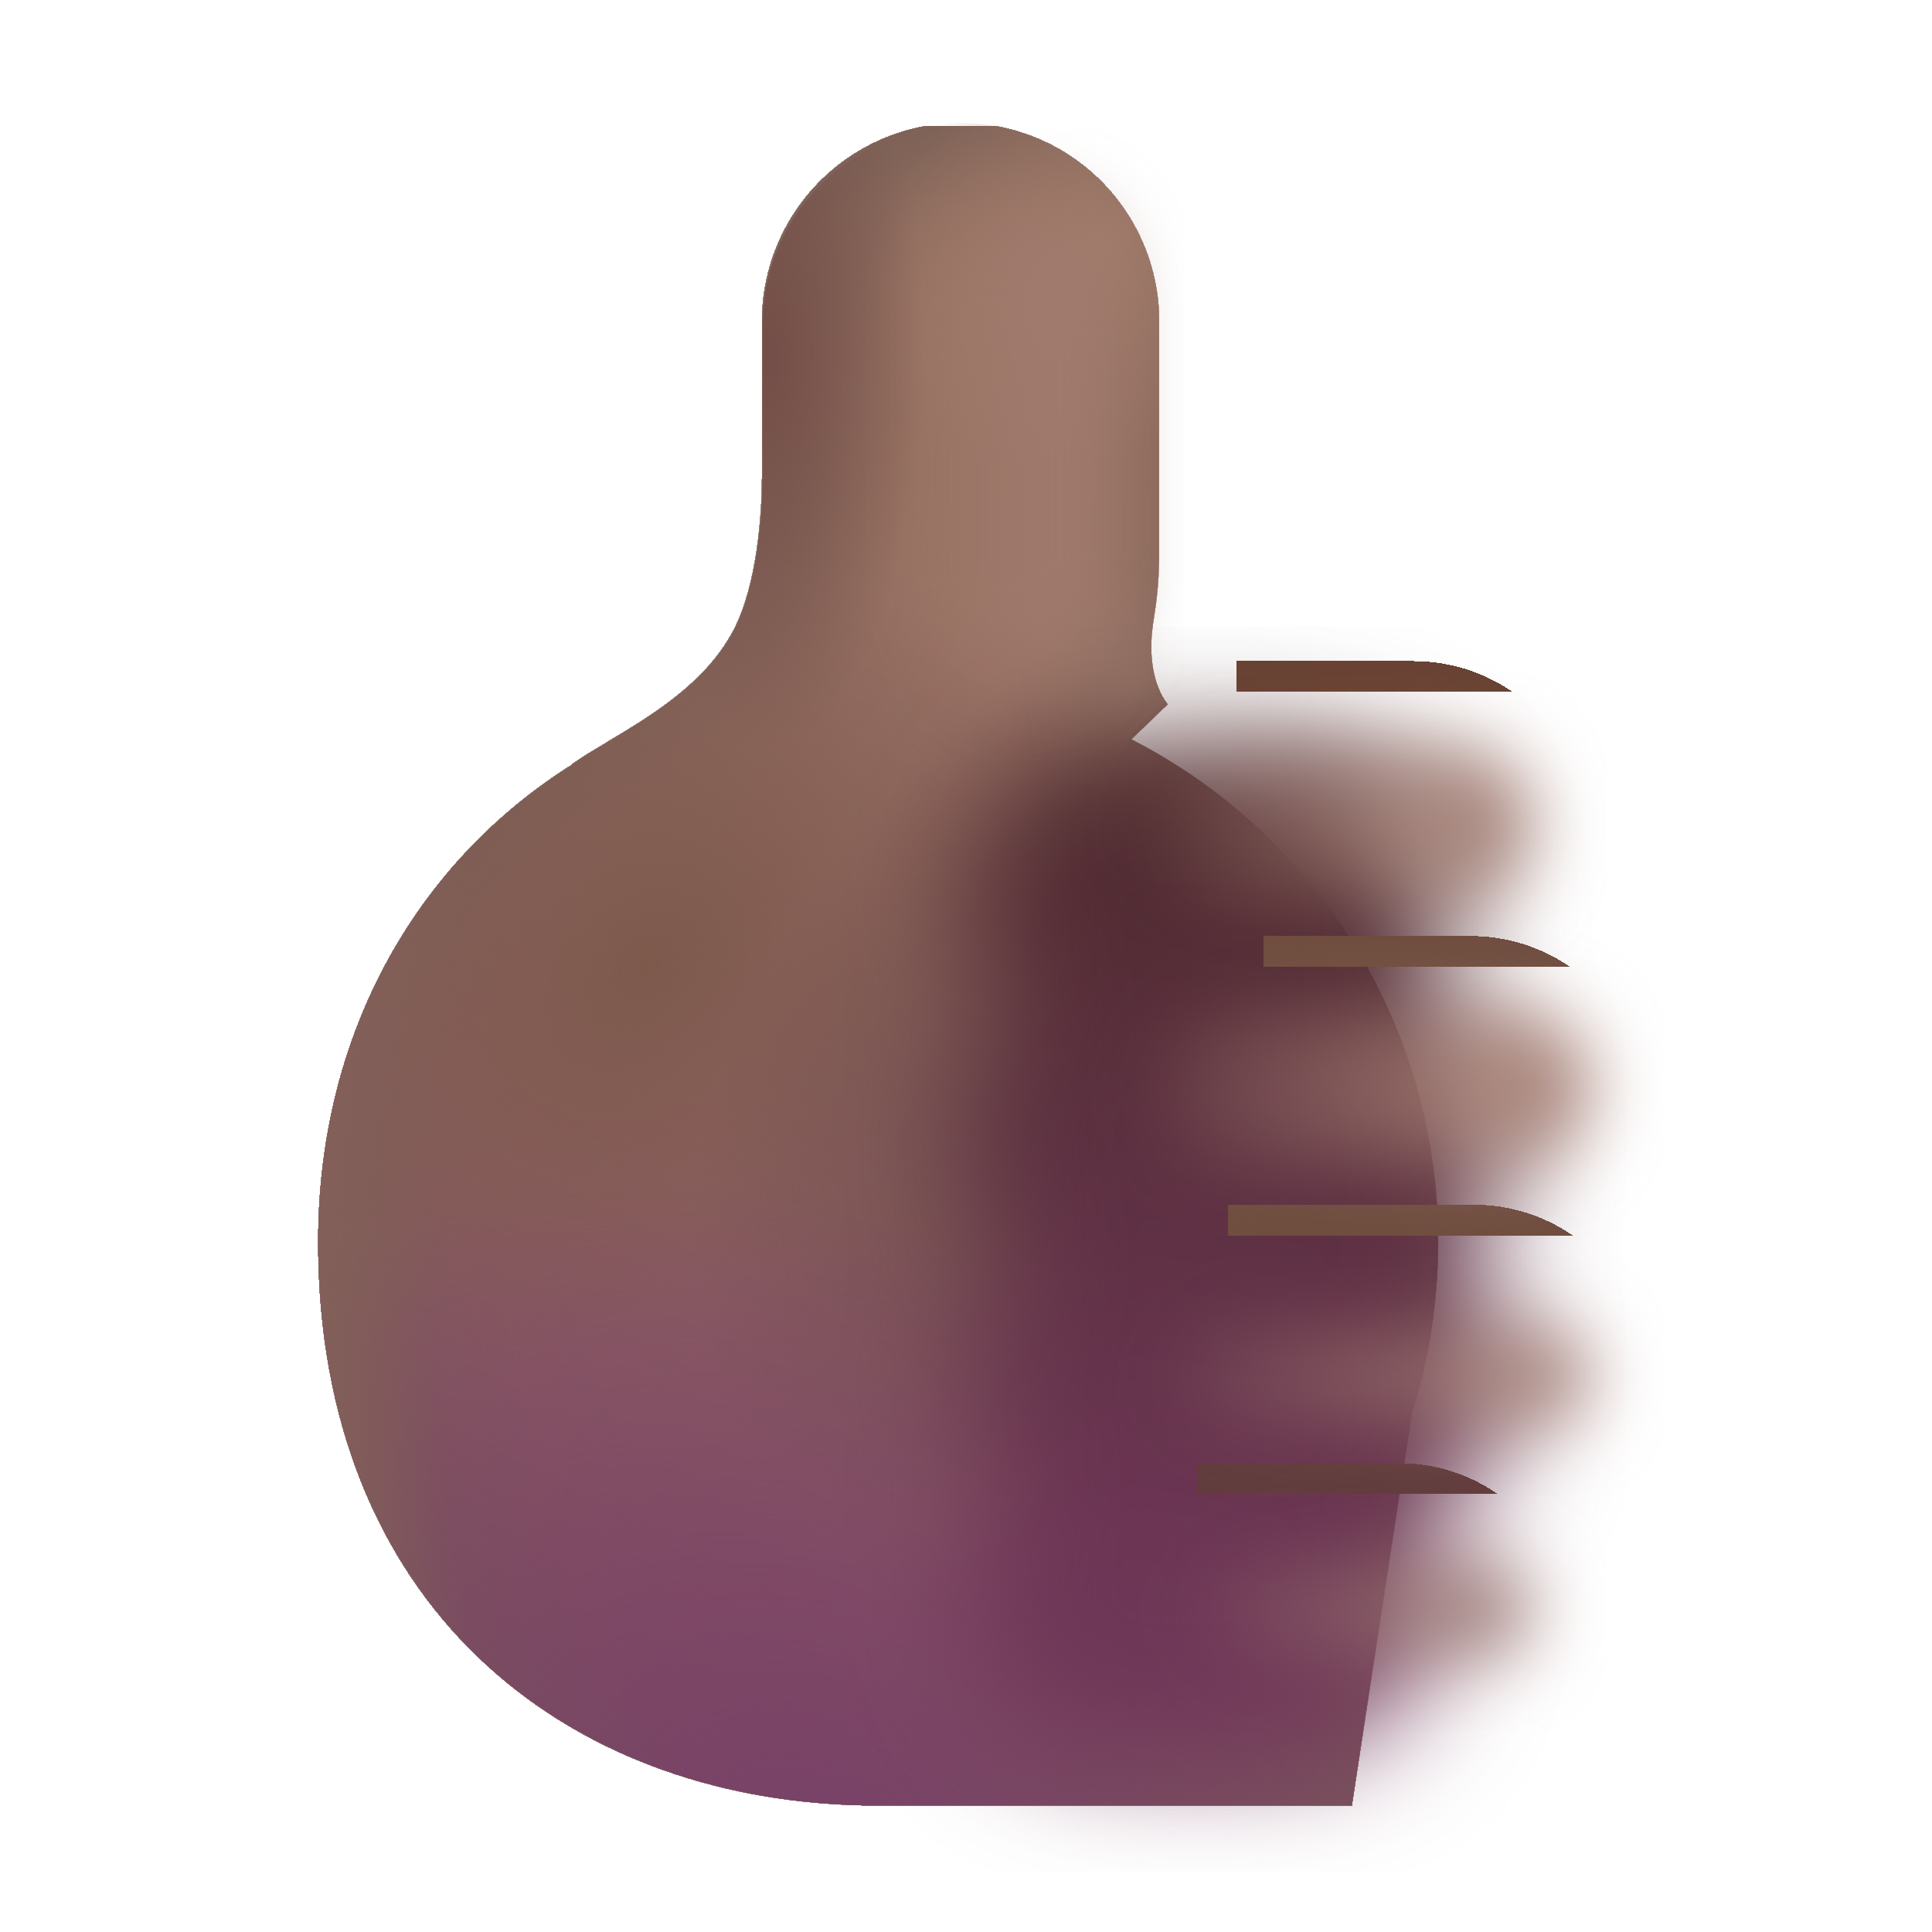
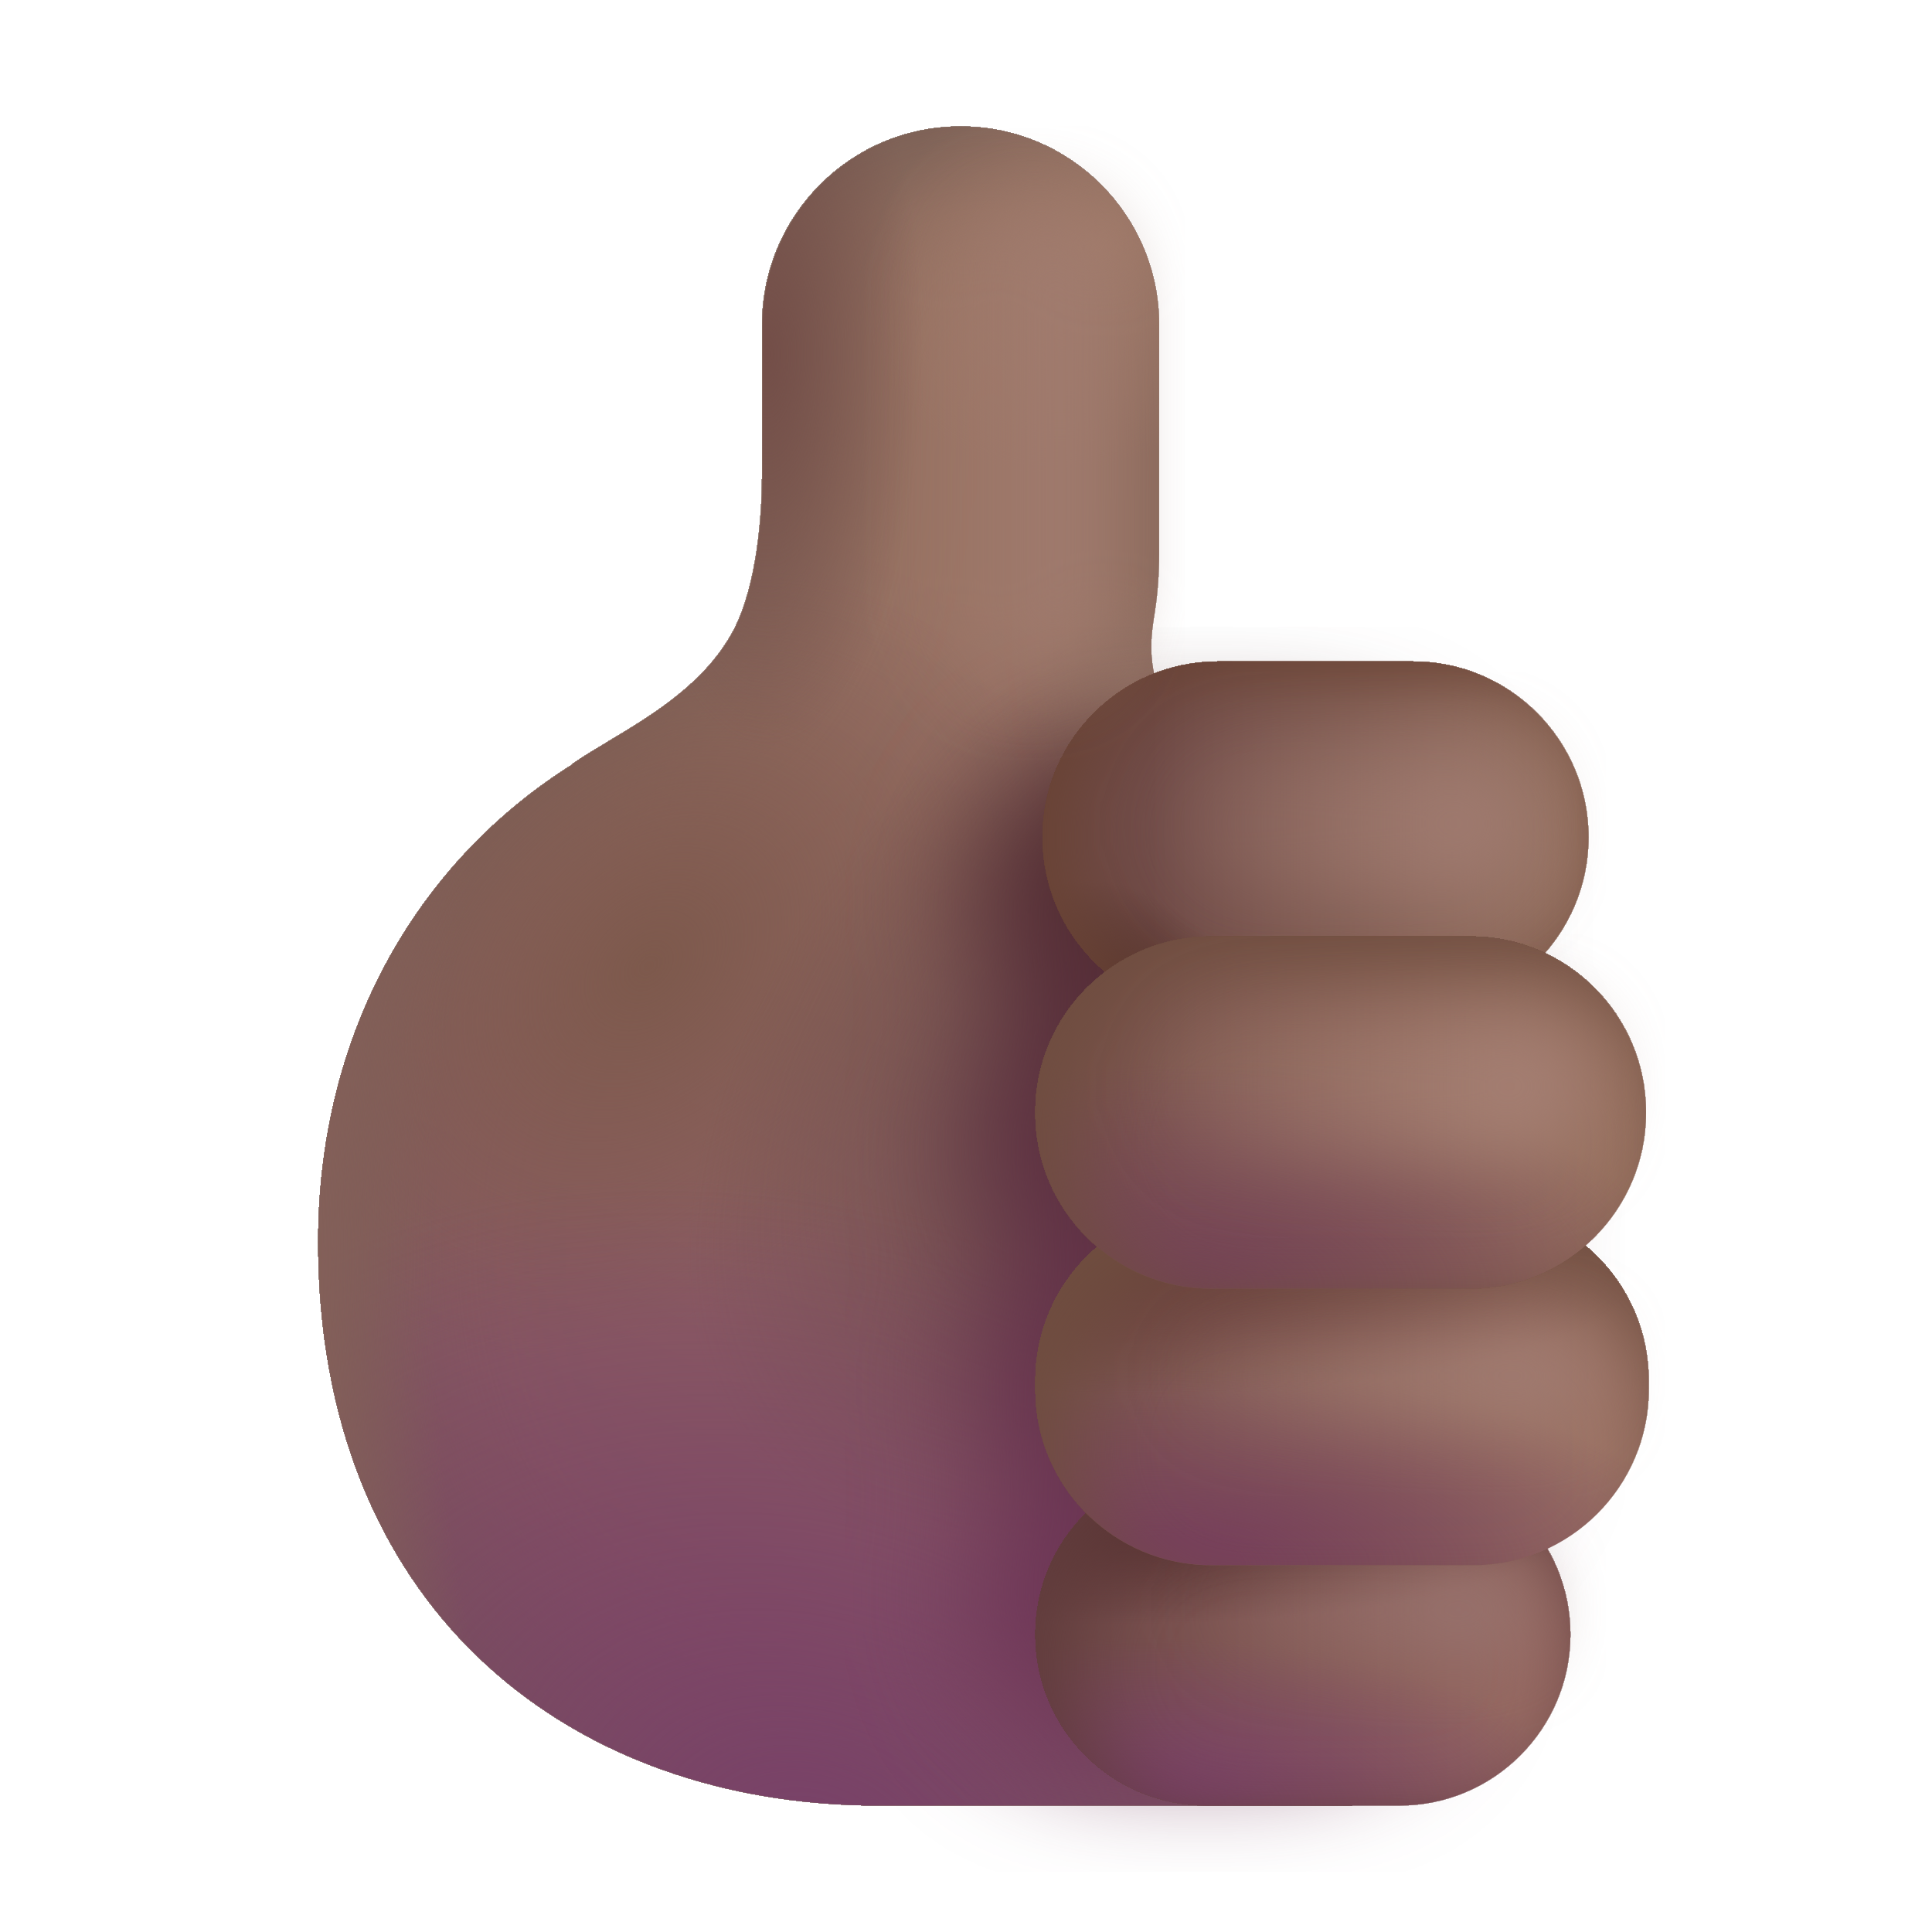
- <svg xmlns="http://www.w3.org/2000/svg" width="32" height="32" fill="none">
-   <g filter="url(#a)">
-     <path d="M12.622 5.384a3.289 3.289 0 1 1 6.577 0v3.784c0 .323-.022.645-.072.967-.018.117-.037.235-.048.352-.036.37.008.854.26 1.179l-.602.58a9.338 9.338 0 0 1 5.082 8.326c0 .985-.152 1.935-.433 2.826l-.996 6.507h-8.102v-.003c-5.003-.108-9.017-3.37-9.017-9.33 0-3.503 1.677-6.323 4.215-7.913l-.007-.005c.173-.12.377-.242.596-.373l.001-.001c.72-.431 1.6-.959 2.063-1.821.403-.748.481-1.961.481-2.523h.002V5.384Z" fill="url(#b)" />
-   </g>
-   <path d="M12.622 5.384a3.289 3.289 0 1 1 6.577 0v3.784c0 .323-.022.645-.072.967-.018.117-.037.235-.048.352-.036.37.008.854.26 1.179l-.602.58a9.338 9.338 0 0 1 5.082 8.326c0 .985-.152 1.935-.433 2.826l-.996 6.507h-8.102v-.003c-5.003-.108-9.017-3.37-9.017-9.33 0-3.503 1.677-6.323 4.215-7.913l-.007-.005c.173-.12.377-.242.596-.373l.001-.001c.72-.431 1.6-.959 2.063-1.821.403-.748.481-1.961.481-2.523h.002V5.384Z" fill="url(#c)" />
-   <path d="M12.622 5.384a3.289 3.289 0 1 1 6.577 0v3.784c0 .323-.022.645-.072.967-.018.117-.037.235-.048.352-.036.37.008.854.26 1.179l-.602.58a9.338 9.338 0 0 1 5.082 8.326c0 .985-.152 1.935-.433 2.826l-.996 6.507h-8.102v-.003c-5.003-.108-9.017-3.37-9.017-9.33 0-3.503 1.677-6.323 4.215-7.913l-.007-.005c.173-.12.377-.242.596-.373l.001-.001c.72-.431 1.6-.959 2.063-1.821.403-.748.481-1.961.481-2.523h.002V5.384Z" fill="url(#d)" />
-   <path d="M12.622 5.384a3.289 3.289 0 1 1 6.577 0v3.784c0 .323-.022.645-.072.967-.018.117-.037.235-.048.352-.036.37.008.854.26 1.179l-.602.58a9.338 9.338 0 0 1 5.082 8.326c0 .985-.152 1.935-.433 2.826l-.996 6.507h-8.102v-.003c-5.003-.108-9.017-3.37-9.017-9.33 0-3.503 1.677-6.323 4.215-7.913l-.007-.005c.173-.12.377-.242.596-.373l.001-.001c.72-.431 1.6-.959 2.063-1.821.403-.748.481-1.961.481-2.523h.002V5.384Z" fill="url(#e)" />
-   <path d="M12.622 5.384a3.289 3.289 0 1 1 6.577 0v3.784c0 .323-.022.645-.072.967-.018.117-.037.235-.048.352-.036.37.008.854.26 1.179l-.602.58a9.338 9.338 0 0 1 5.082 8.326c0 .985-.152 1.935-.433 2.826l-.996 6.507h-8.102v-.003c-5.003-.108-9.017-3.37-9.017-9.33 0-3.503 1.677-6.323 4.215-7.913l-.007-.005c.173-.12.377-.242.596-.373l.001-.001c.72-.431 1.6-.959 2.063-1.821.403-.748.481-1.961.481-2.523h.002V5.384Z" fill="url(#f)" />
-   <path d="M12.622 5.384a3.289 3.289 0 1 1 6.577 0v3.784c0 .323-.022.645-.072.967-.018.117-.037.235-.048.352-.036.37.008.854.26 1.179l-.602.58a9.338 9.338 0 0 1 5.082 8.326c0 .985-.152 1.935-.433 2.826l-.996 6.507h-8.102v-.003c-5.003-.108-9.017-3.37-9.017-9.33 0-3.503 1.677-6.323 4.215-7.913l-.007-.005c.173-.12.377-.242.596-.373l.001-.001c.72-.431 1.6-.959 2.063-1.821.403-.748.481-1.961.481-2.523h.002V5.384Z" fill="url(#g)" />
-   <path d="M12.622 5.384a3.289 3.289 0 1 1 6.577 0v3.784c0 .323-.022.645-.072.967-.018.117-.037.235-.048.352-.036.37.008.854.26 1.179l-.602.58a9.338 9.338 0 0 1 5.082 8.326c0 .985-.152 1.935-.433 2.826l-.996 6.507h-8.102v-.003c-5.003-.108-9.017-3.37-9.017-9.33 0-3.503 1.677-6.323 4.215-7.913l-.007-.005c.173-.12.377-.242.596-.373l.001-.001c.72-.431 1.6-.959 2.063-1.821.403-.748.481-1.961.481-2.523h.002V5.384Z" fill="url(#h)" />
-   <g filter="url(#i)">
-     <path d="M24.033 14.934a2.552 2.552 0 0 0-2.552-2.551h-2.826a2.552 2.552 0 0 0-1.638 4.508 2.557 2.557 0 0 0-.115 3.993A2.546 2.546 0 0 0 16 22.83v.126c0 .7.281 1.333.737 1.794a2.483 2.483 0 0 0 1.746 4.248h2.804a2.483 2.483 0 0 0 2.148-3.729 2.552 2.552 0 0 0 1.474-2.313v-.126c0-.79-.36-1.495-.922-1.963a2.56 2.56 0 0 0-.587-4.249c.394-.45.633-1.039.633-1.684Z" fill="url(#j)" />
-   </g>
-   <g filter="url(#k)" transform="rotate(90 26.311 10.956)">
-     <rect x="26.311" y="10.956" width="5.82" height="9.043" rx="2.91" fill="url(#l)" />
-     <rect x="26.311" y="10.956" width="5.82" height="9.043" rx="2.91" fill="url(#m)" />
-   </g>
-   <g filter="url(#n)">
-     <rect x="19.21" y="12.383" width="6.136" height="2.516" rx="1.258" fill="url(#o)" />
-   </g>
-   <g filter="url(#p)" transform="rotate(90 26.01 24.241)">
-     <rect x="26.011" y="24.241" width="5.664" height="8.861" rx="2.832" fill="url(#q)" />
-     <rect x="26.011" y="24.241" width="5.664" height="8.861" rx="2.832" fill="url(#r)" />
-     <rect x="26.011" y="24.241" width="5.664" height="8.861" rx="2.832" fill="url(#s)" />
-   </g>
-   <g filter="url(#t)">
-     <rect x="19.976" y="25.924" width="5.37" height="1.476" rx=".738" fill="url(#u)" />
-   </g>
-   <g filter="url(#v)" transform="rotate(90 27.31 19.96)">
-     <rect x="27.309" y="19.961" width="5.964" height="10.159" rx="2.91" fill="url(#w)" />
-     <rect x="27.309" y="19.961" width="5.964" height="10.159" rx="2.91" fill="url(#x)" />
-     <rect x="27.309" y="19.961" width="5.964" height="10.159" rx="2.91" fill="url(#y)" />
-   </g>
-   <g filter="url(#z)">
-     <rect x="19.586" y="22.054" width="6.725" height="1.476" rx=".738" fill="url(#A)" />
-   </g>
-   <g filter="url(#B)" transform="rotate(90 27.264 15.51)">
-     <rect x="27.264" y="15.511" width="5.833" height="10.114" rx="2.91" fill="url(#C)" />
-     <rect x="27.264" y="15.511" width="5.833" height="10.114" rx="2.91" fill="url(#D)" />
-   </g>
-   <g filter="url(#E)">
-     <rect x="19.139" y="16.735" width="7.172" height="2.516" rx="1.258" fill="url(#F)" />
-   </g>
-   <path d="M15.922 2.095a3.289 3.289 0 0 0-3.289 3.289v2.552h-.002c0 .562-.078 1.775-.48 2.523-.464.862-1.344 1.39-2.063 1.82-.22.132-.424.255-.597.375.995.797 3.032 2.39 3.082 2.352.05-.038 2.344-1.255 3.484-1.86l-.048-.69a3.289 3.289 0 0 0 3.201-3.288V5.384a3.289 3.289 0 0 0-3.288-3.289Z" fill="url(#G)" />
-   <g filter="url(#H)">
-     <rect x="15.505" y="3.338" width="2.865" height="7.997" rx="1.433" fill="url(#I)" />
+ <svg xmlns="http://www.w3.org/2000/svg" width="32" height="32" viewBox="0 0 32 32" fill="none">
+   <g filter="url(#filter0_i_20020_2941)">
+     <path d="M12.622 5.384C12.622 3.568 14.094 2.095 15.91 2.095C17.727 2.095 19.199 3.568 19.199 5.384V9.168C19.199 9.491 19.177 9.813 19.127 10.135C19.108 10.252 19.09 10.37 19.079 10.487C19.043 10.857 19.087 11.341 19.339 11.666L18.737 12.246C21.753 13.787 23.819 16.937 23.819 20.572C23.819 21.557 23.667 22.507 23.386 23.398L22.39 29.905H14.288V29.902C9.285 29.794 5.271 26.532 5.271 20.572C5.271 17.069 6.948 14.249 9.486 12.659L9.479 12.654C9.652 12.534 9.856 12.412 10.075 12.281L10.076 12.28C10.796 11.848 11.675 11.321 12.139 10.459C12.542 9.711 12.62 8.498 12.62 7.936L12.622 7.936V5.384Z" fill="url(#paint0_linear_20020_2941)" />
+   </g>
+   <path d="M12.622 5.384C12.622 3.568 14.094 2.095 15.91 2.095C17.727 2.095 19.199 3.568 19.199 5.384V9.168C19.199 9.491 19.177 9.813 19.127 10.135C19.108 10.252 19.09 10.37 19.079 10.487C19.043 10.857 19.087 11.341 19.339 11.666L18.737 12.246C21.753 13.787 23.819 16.937 23.819 20.572C23.819 21.557 23.667 22.507 23.386 23.398L22.39 29.905H14.288V29.902C9.285 29.794 5.271 26.532 5.271 20.572C5.271 17.069 6.948 14.249 9.486 12.659L9.479 12.654C9.652 12.534 9.856 12.412 10.075 12.281L10.076 12.28C10.796 11.848 11.675 11.321 12.139 10.459C12.542 9.711 12.62 8.498 12.62 7.936L12.622 7.936V5.384Z" fill="url(#paint1_radial_20020_2941)" />
+   <path d="M12.622 5.384C12.622 3.568 14.094 2.095 15.91 2.095C17.727 2.095 19.199 3.568 19.199 5.384V9.168C19.199 9.491 19.177 9.813 19.127 10.135C19.108 10.252 19.09 10.37 19.079 10.487C19.043 10.857 19.087 11.341 19.339 11.666L18.737 12.246C21.753 13.787 23.819 16.937 23.819 20.572C23.819 21.557 23.667 22.507 23.386 23.398L22.39 29.905H14.288V29.902C9.285 29.794 5.271 26.532 5.271 20.572C5.271 17.069 6.948 14.249 9.486 12.659L9.479 12.654C9.652 12.534 9.856 12.412 10.075 12.281L10.076 12.28C10.796 11.848 11.675 11.321 12.139 10.459C12.542 9.711 12.62 8.498 12.62 7.936L12.622 7.936V5.384Z" fill="url(#paint2_radial_20020_2941)" />
+   <path d="M12.622 5.384C12.622 3.568 14.094 2.095 15.91 2.095C17.727 2.095 19.199 3.568 19.199 5.384V9.168C19.199 9.491 19.177 9.813 19.127 10.135C19.108 10.252 19.09 10.37 19.079 10.487C19.043 10.857 19.087 11.341 19.339 11.666L18.737 12.246C21.753 13.787 23.819 16.937 23.819 20.572C23.819 21.557 23.667 22.507 23.386 23.398L22.39 29.905H14.288V29.902C9.285 29.794 5.271 26.532 5.271 20.572C5.271 17.069 6.948 14.249 9.486 12.659L9.479 12.654C9.652 12.534 9.856 12.412 10.075 12.281L10.076 12.28C10.796 11.848 11.675 11.321 12.139 10.459C12.542 9.711 12.62 8.498 12.62 7.936L12.622 7.936V5.384Z" fill="url(#paint3_radial_20020_2941)" />
+   <path d="M12.622 5.384C12.622 3.568 14.094 2.095 15.91 2.095C17.727 2.095 19.199 3.568 19.199 5.384V9.168C19.199 9.491 19.177 9.813 19.127 10.135C19.108 10.252 19.09 10.37 19.079 10.487C19.043 10.857 19.087 11.341 19.339 11.666L18.737 12.246C21.753 13.787 23.819 16.937 23.819 20.572C23.819 21.557 23.667 22.507 23.386 23.398L22.39 29.905H14.288V29.902C9.285 29.794 5.271 26.532 5.271 20.572C5.271 17.069 6.948 14.249 9.486 12.659L9.479 12.654C9.652 12.534 9.856 12.412 10.075 12.281L10.076 12.28C10.796 11.848 11.675 11.321 12.139 10.459C12.542 9.711 12.62 8.498 12.62 7.936L12.622 7.936V5.384Z" fill="url(#paint4_radial_20020_2941)" />
+   <path d="M12.622 5.384C12.622 3.568 14.094 2.095 15.91 2.095C17.727 2.095 19.199 3.568 19.199 5.384V9.168C19.199 9.491 19.177 9.813 19.127 10.135C19.108 10.252 19.09 10.37 19.079 10.487C19.043 10.857 19.087 11.341 19.339 11.666L18.737 12.246C21.753 13.787 23.819 16.937 23.819 20.572C23.819 21.557 23.667 22.507 23.386 23.398L22.39 29.905H14.288V29.902C9.285 29.794 5.271 26.532 5.271 20.572C5.271 17.069 6.948 14.249 9.486 12.659L9.479 12.654C9.652 12.534 9.856 12.412 10.075 12.281L10.076 12.28C10.796 11.848 11.675 11.321 12.139 10.459C12.542 9.711 12.62 8.498 12.62 7.936L12.622 7.936V5.384Z" fill="url(#paint5_radial_20020_2941)" />
+   <path d="M12.622 5.384C12.622 3.568 14.094 2.095 15.91 2.095C17.727 2.095 19.199 3.568 19.199 5.384V9.168C19.199 9.491 19.177 9.813 19.127 10.135C19.108 10.252 19.09 10.37 19.079 10.487C19.043 10.857 19.087 11.341 19.339 11.666L18.737 12.246C21.753 13.787 23.819 16.937 23.819 20.572C23.819 21.557 23.667 22.507 23.386 23.398L22.39 29.905H14.288V29.902C9.285 29.794 5.271 26.532 5.271 20.572C5.271 17.069 6.948 14.249 9.486 12.659L9.479 12.654C9.652 12.534 9.856 12.412 10.075 12.281L10.076 12.28C10.796 11.848 11.675 11.321 12.139 10.459C12.542 9.711 12.62 8.498 12.62 7.936L12.622 7.936V5.384Z" fill="url(#paint6_radial_20020_2941)" />
+   <g filter="url(#filter1_f_20020_2941)">
+     <path d="M24.033 14.934C24.033 13.525 22.891 12.383 21.481 12.383H18.655C17.245 12.383 16.103 13.525 16.103 14.934C16.103 15.72 16.458 16.423 17.017 16.891C16.399 17.359 16 18.101 16 18.934C16 19.714 16.35 20.414 16.902 20.884C16.35 21.352 16 22.05 16 22.83V22.956C16 23.655 16.281 24.289 16.737 24.75C16.282 25.2 16 25.825 16 26.515C16 27.886 17.112 28.998 18.483 28.998H21.287C22.658 28.998 23.77 27.886 23.77 26.515C23.77 26.061 23.648 25.636 23.435 25.269C24.305 24.863 24.909 23.98 24.909 22.956V22.83C24.909 22.041 24.55 21.335 23.987 20.867C24.527 20.397 24.869 19.705 24.869 18.934C24.869 17.912 24.267 17.027 23.399 16.618C23.794 16.169 24.033 15.579 24.033 14.934Z" fill="url(#paint7_linear_20020_2941)" />
+   </g>
+   <g filter="url(#filter2_i_20020_2941)">
+     <rect x="26.311" y="10.956" width="5.82" height="9.043" rx="2.91" transform="rotate(90 26.3111 10.9563)" fill="url(#paint8_linear_20020_2941)" />
+     <rect x="26.311" y="10.956" width="5.82" height="9.043" rx="2.91" transform="rotate(90 26.3111 10.9563)" fill="url(#paint9_radial_20020_2941)" />
+   </g>
+   <g filter="url(#filter3_f_20020_2941)">
+     <rect x="19.21" y="12.383" width="6.136" height="2.516" rx="1.258" fill="url(#paint10_linear_20020_2941)" />
+   </g>
+   <g filter="url(#filter4_i_20020_2941)">
+     <rect x="26.011" y="24.241" width="5.664" height="8.861" rx="2.832" transform="rotate(90 26.0109 24.241)" fill="url(#paint11_linear_20020_2941)" />
+     <rect x="26.011" y="24.241" width="5.664" height="8.861" rx="2.832" transform="rotate(90 26.0109 24.241)" fill="url(#paint12_radial_20020_2941)" />
+     <rect x="26.011" y="24.241" width="5.664" height="8.861" rx="2.832" transform="rotate(90 26.0109 24.241)" fill="url(#paint13_radial_20020_2941)" />
+   </g>
+   <g filter="url(#filter5_f_20020_2941)">
+     <rect x="19.976" y="25.924" width="5.37" height="1.476" rx="0.738" fill="url(#paint14_linear_20020_2941)" />
+   </g>
+   <g filter="url(#filter6_i_20020_2941)">
+     <rect x="27.309" y="19.961" width="5.964" height="10.159" rx="2.91" transform="rotate(90 27.3094 19.9606)" fill="url(#paint15_linear_20020_2941)" />
+     <rect x="27.309" y="19.961" width="5.964" height="10.159" rx="2.91" transform="rotate(90 27.3094 19.9606)" fill="url(#paint16_radial_20020_2941)" />
+     <rect x="27.309" y="19.961" width="5.964" height="10.159" rx="2.91" transform="rotate(90 27.3094 19.9606)" fill="url(#paint17_radial_20020_2941)" />
+   </g>
+   <g filter="url(#filter7_f_20020_2941)">
+     <rect x="19.586" y="22.054" width="6.725" height="1.476" rx="0.738" fill="url(#paint18_linear_20020_2941)" />
+   </g>
+   <g filter="url(#filter8_i_20020_2941)">
+     <rect x="27.264" y="15.511" width="5.833" height="10.114" rx="2.91" transform="rotate(90 27.2637 15.5106)" fill="url(#paint19_linear_20020_2941)" />
+     <rect x="27.264" y="15.511" width="5.833" height="10.114" rx="2.91" transform="rotate(90 27.2637 15.5106)" fill="url(#paint20_radial_20020_2941)" />
+   </g>
+   <g filter="url(#filter9_f_20020_2941)">
+     <rect x="19.139" y="16.735" width="7.172" height="2.516" rx="1.258" fill="url(#paint21_linear_20020_2941)" />
+   </g>
+   <path d="M15.922 2.095C14.106 2.095 12.633 3.568 12.633 5.384V7.936L12.631 7.936C12.631 8.498 12.553 9.711 12.151 10.459C11.687 11.321 10.807 11.848 10.088 12.28C9.868 12.411 9.664 12.534 9.491 12.654C10.486 13.451 12.523 15.043 12.573 15.006C12.623 14.968 14.917 13.751 16.057 13.146L16.009 12.456C17.785 12.41 19.21 10.956 19.21 9.168V5.384C19.21 3.568 17.738 2.095 15.922 2.095Z" fill="url(#paint22_radial_20020_2941)" />
+   <g filter="url(#filter10_f_20020_2941)">
+     <rect x="15.505" y="3.338" width="2.865" height="7.997" rx="1.433" fill="url(#paint23_linear_20020_2941)" />
  </g>
  <defs>
-     <radialGradient id="c" cx="0" cy="0" r="1" gradientUnits="userSpaceOnUse" gradientTransform="rotate(138.27 8.294 5.52) scale(4.15174 3.36548)">
+     <filter id="filter0_i_20020_2941" x="5.271" y="2.095" width="19.048" height="27.809" filterUnits="userSpaceOnUse" color-interpolation-filters="sRGB">
+       <feFlood flood-opacity="0" result="BackgroundImageFix" />
+       <feBlend mode="normal" in="SourceGraphic" in2="BackgroundImageFix" result="shape" />
+       <feColorMatrix in="SourceAlpha" type="matrix" values="0 0 0 0 0 0 0 0 0 0 0 0 0 0 0 0 0 0 127 0" result="hardAlpha" />
+       <feOffset dx="0.5" />
+       <feGaussianBlur stdDeviation="1.5" />
+       <feComposite in2="hardAlpha" operator="arithmetic" k2="-1" k3="1" />
+       <feColorMatrix type="matrix" values="0 0 0 0 0.459 0 0 0 0 0.361 0 0 0 0 0.325 0 0 0 1 0" />
+       <feBlend mode="normal" in2="shape" result="effect1_innerShadow_20020_2941" />
+     </filter>
+     <filter id="filter1_f_20020_2941" x="14" y="10.383" width="12.909" height="20.615" filterUnits="userSpaceOnUse" color-interpolation-filters="sRGB">
+       <feFlood flood-opacity="0" result="BackgroundImageFix" />
+       <feBlend mode="normal" in="SourceGraphic" in2="BackgroundImageFix" result="shape" />
+       <feGaussianBlur stdDeviation="1" result="effect1_foregroundBlur_20020_2941" />
+     </filter>
+     <filter id="filter2_i_20020_2941" x="17.268" y="10.956" width="9.543" height="5.82" filterUnits="userSpaceOnUse" color-interpolation-filters="sRGB">
+       <feFlood flood-opacity="0" result="BackgroundImageFix" />
+       <feBlend mode="normal" in="SourceGraphic" in2="BackgroundImageFix" result="shape" />
+       <feColorMatrix in="SourceAlpha" type="matrix" values="0 0 0 0 0 0 0 0 0 0 0 0 0 0 0 0 0 0 127 0" result="hardAlpha" />
+       <feOffset dx="0.5" />
+       <feGaussianBlur stdDeviation="0.75" />
+       <feComposite in2="hardAlpha" operator="arithmetic" k2="-1" k3="1" />
+       <feColorMatrix type="matrix" values="0 0 0 0 0.408 0 0 0 0 0.259 0 0 0 0 0.2 0 0 0 1 0" />
+       <feBlend mode="normal" in2="shape" result="effect1_innerShadow_20020_2941" />
+     </filter>
+     <filter id="filter3_f_20020_2941" x="17.96" y="11.133" width="8.636" height="5.016" filterUnits="userSpaceOnUse" color-interpolation-filters="sRGB">
+       <feFlood flood-opacity="0" result="BackgroundImageFix" />
+       <feBlend mode="normal" in="SourceGraphic" in2="BackgroundImageFix" result="shape" />
+       <feGaussianBlur stdDeviation="0.625" result="effect1_foregroundBlur_20020_2941" />
+     </filter>
+     <filter id="filter4_i_20020_2941" x="17.15" y="24.241" width="9.361" height="6.164" filterUnits="userSpaceOnUse" color-interpolation-filters="sRGB">
+       <feFlood flood-opacity="0" result="BackgroundImageFix" />
+       <feBlend mode="normal" in="SourceGraphic" in2="BackgroundImageFix" result="shape" />
+       <feColorMatrix in="SourceAlpha" type="matrix" values="0 0 0 0 0 0 0 0 0 0 0 0 0 0 0 0 0 0 127 0" result="hardAlpha" />
+       <feOffset dx="0.5" dy="0.5" />
+       <feGaussianBlur stdDeviation="0.75" />
+       <feComposite in2="hardAlpha" operator="arithmetic" k2="-1" k3="1" />
+       <feColorMatrix type="matrix" values="0 0 0 0 0.38 0 0 0 0 0.235 0 0 0 0 0.235 0 0 0 1 0" />
+       <feBlend mode="normal" in2="shape" result="effect1_innerShadow_20020_2941" />
+     </filter>
+     <filter id="filter5_f_20020_2941" x="18.726" y="24.674" width="7.87" height="3.976" filterUnits="userSpaceOnUse" color-interpolation-filters="sRGB">
+       <feFlood flood-opacity="0" result="BackgroundImageFix" />
+       <feBlend mode="normal" in="SourceGraphic" in2="BackgroundImageFix" result="shape" />
+       <feGaussianBlur stdDeviation="0.625" result="effect1_foregroundBlur_20020_2941" />
+     </filter>
+     <filter id="filter6_i_20020_2941" x="17.15" y="19.961" width="10.659" height="6.964" filterUnits="userSpaceOnUse" color-interpolation-filters="sRGB">
+       <feFlood flood-opacity="0" result="BackgroundImageFix" />
+       <feBlend mode="normal" in="SourceGraphic" in2="BackgroundImageFix" result="shape" />
+       <feColorMatrix in="SourceAlpha" type="matrix" values="0 0 0 0 0 0 0 0 0 0 0 0 0 0 0 0 0 0 127 0" result="hardAlpha" />
+       <feOffset dx="0.5" dy="1" />
+       <feGaussianBlur stdDeviation="0.75" />
+       <feComposite in2="hardAlpha" operator="arithmetic" k2="-1" k3="1" />
+       <feColorMatrix type="matrix" values="0 0 0 0 0.435 0 0 0 0 0.302 0 0 0 0 0.247 0 0 0 1 0" />
+       <feBlend mode="normal" in2="shape" result="effect1_innerShadow_20020_2941" />
+     </filter>
+     <filter id="filter7_f_20020_2941" x="18.336" y="20.804" width="9.225" height="3.976" filterUnits="userSpaceOnUse" color-interpolation-filters="sRGB">
+       <feFlood flood-opacity="0" result="BackgroundImageFix" />
+       <feBlend mode="normal" in="SourceGraphic" in2="BackgroundImageFix" result="shape" />
+       <feGaussianBlur stdDeviation="0.625" result="effect1_foregroundBlur_20020_2941" />
+     </filter>
+     <filter id="filter8_i_20020_2941" x="17.15" y="15.511" width="10.614" height="6.333" filterUnits="userSpaceOnUse" color-interpolation-filters="sRGB">
+       <feFlood flood-opacity="0" result="BackgroundImageFix" />
+       <feBlend mode="normal" in="SourceGraphic" in2="BackgroundImageFix" result="shape" />
+       <feColorMatrix in="SourceAlpha" type="matrix" values="0 0 0 0 0 0 0 0 0 0 0 0 0 0 0 0 0 0 127 0" result="hardAlpha" />
+       <feOffset dx="0.5" dy="0.5" />
+       <feGaussianBlur stdDeviation="0.75" />
+       <feComposite in2="hardAlpha" operator="arithmetic" k2="-1" k3="1" />
+       <feColorMatrix type="matrix" values="0 0 0 0 0.435 0 0 0 0 0.302 0 0 0 0 0.247 0 0 0 1 0" />
+       <feBlend mode="normal" in2="shape" result="effect1_innerShadow_20020_2941" />
+     </filter>
+     <filter id="filter9_f_20020_2941" x="17.889" y="15.485" width="9.672" height="5.016" filterUnits="userSpaceOnUse" color-interpolation-filters="sRGB">
+       <feFlood flood-opacity="0" result="BackgroundImageFix" />
+       <feBlend mode="normal" in="SourceGraphic" in2="BackgroundImageFix" result="shape" />
+       <feGaussianBlur stdDeviation="0.625" result="effect1_foregroundBlur_20020_2941" />
+     </filter>
+     <filter id="filter10_f_20020_2941" x="14.255" y="2.088" width="5.365" height="10.497" filterUnits="userSpaceOnUse" color-interpolation-filters="sRGB">
+       <feFlood flood-opacity="0" result="BackgroundImageFix" />
+       <feBlend mode="normal" in="SourceGraphic" in2="BackgroundImageFix" result="shape" />
+       <feGaussianBlur stdDeviation="0.625" result="effect1_foregroundBlur_20020_2941" />
+     </filter>
+     <linearGradient id="paint0_linear_20020_2941" x1="17.875" y1="10.601" x2="9.546" y2="28.053" gradientUnits="userSpaceOnUse">
+       <stop stop-color="#997363" />
+       <stop offset="1" stop-color="#835060" />
+     </linearGradient>
+     <radialGradient id="paint1_radial_20020_2941" cx="0" cy="0" r="1" gradientUnits="userSpaceOnUse" gradientTransform="translate(18.1591 4.12024) rotate(138.27) scale(4.15174 3.36548)">
      <stop stop-color="#A07A69" />
      <stop offset="1" stop-color="#A07A69" stop-opacity="0" />
    </radialGradient>
-     <radialGradient id="d" cx="0" cy="0" r="1" gradientUnits="userSpaceOnUse" gradientTransform="rotate(133.564 1.942 10.305) scale(7.41221 5.36952)">
+     <radialGradient id="paint2_radial_20020_2941" cx="0" cy="0" r="1" gradientUnits="userSpaceOnUse" gradientTransform="translate(10.748 16) rotate(133.564) scale(7.41221 5.36952)">
      <stop stop-color="#7D594C" />
      <stop offset="1" stop-color="#7D594C" stop-opacity="0" />
    </radialGradient>
-     <radialGradient id="e" cx="0" cy="0" r="1" gradientUnits="userSpaceOnUse" gradientTransform="matrix(-7.66242 7.45294 -4.59455 -4.72369 20.294 16.89)">
+     <radialGradient id="paint3_radial_20020_2941" cx="0" cy="0" r="1" gradientUnits="userSpaceOnUse" gradientTransform="translate(20.2945 16.8908) rotate(135.794) scale(10.6892 6.58962)">
      <stop stop-color="#624543" />
      <stop offset="1" stop-color="#624543" stop-opacity="0" />
    </radialGradient>
-     <radialGradient id="f" cx="0" cy="0" r="1" gradientUnits="userSpaceOnUse" gradientTransform="matrix(4.1316 -9.88413 13.06853 5.4627 13.525 30.794)">
+     <radialGradient id="paint4_radial_20020_2941" cx="0" cy="0" r="1" gradientUnits="userSpaceOnUse" gradientTransform="translate(13.525 30.7945) rotate(-67.3149) scale(10.7129 14.1643)">
      <stop stop-color="#794069" />
      <stop offset="1" stop-color="#794069" stop-opacity="0" />
    </radialGradient>
-     <radialGradient id="g" cx="0" cy="0" r="1" gradientUnits="userSpaceOnUse" gradientTransform="matrix(-15.534 0 0 -23.9075 20.588 20.869)">
-       <stop offset=".864" stop-color="#846059" stop-opacity="0" />
+     <radialGradient id="paint5_radial_20020_2941" cx="0" cy="0" r="1" gradientUnits="userSpaceOnUse" gradientTransform="translate(20.5876 20.8685) rotate(-180) scale(15.534 23.9075)">
+       <stop offset="0.864" stop-color="#846059" stop-opacity="0" />
      <stop offset="1" stop-color="#846059" />
    </radialGradient>
-     <radialGradient id="h" cx="0" cy="0" r="1" gradientUnits="userSpaceOnUse" gradientTransform="matrix(1.21582 .98104 -1.29196 1.60114 18.72 11.382)">
+     <radialGradient id="paint6_radial_20020_2941" cx="0" cy="0" r="1" gradientUnits="userSpaceOnUse" gradientTransform="translate(18.7191 11.3815) rotate(38.8999) scale(1.56226 2.05738)">
      <stop stop-color="#957466" />
      <stop offset="1" stop-color="#957466" stop-opacity="0" />
    </radialGradient>
-     <radialGradient id="m" cx="0" cy="0" r="1" gradientUnits="userSpaceOnUse" gradientTransform="matrix(-1.40872 1.84473 -1.2348 -.94296 31.8 18.529)">
+     <linearGradient id="paint7_linear_20020_2941" x1="21.393" y1="10.936" x2="18.664" y2="26.364" gradientUnits="userSpaceOnUse">
+       <stop stop-color="#482826" />
+       <stop offset="1" stop-color="#6E3657" />
+     </linearGradient>
+     <linearGradient id="paint8_linear_20020_2941" x1="29.221" y1="10.956" x2="29.221" y2="18.218" gradientUnits="userSpaceOnUse">
+       <stop stop-color="#9B7766" />
+       <stop offset="1" stop-color="#6F4A47" />
+     </linearGradient>
+     <radialGradient id="paint9_radial_20020_2941" cx="0" cy="0" r="1" gradientUnits="userSpaceOnUse" gradientTransform="translate(31.8009 18.5288) rotate(127.367) scale(2.3211 1.55368)">
      <stop stop-color="#4F2E2B" />
      <stop offset="1" stop-color="#4F2E2B" stop-opacity="0" />
    </radialGradient>
-     <radialGradient id="r" cx="0" cy="0" r="1" gradientUnits="userSpaceOnUse" gradientTransform="matrix(0 -7.31347 2.78222 0 31.674 31.307)">
+     <linearGradient id="paint10_linear_20020_2941" x1="25.027" y1="13.072" x2="18.413" y2="13.072" gradientUnits="userSpaceOnUse">
+       <stop stop-color="#A17C71" />
+       <stop offset="1" stop-color="#A17C71" stop-opacity="0" />
+     </linearGradient>
+     <linearGradient id="paint11_linear_20020_2941" x1="28.843" y1="25.017" x2="28.843" y2="33.102" gradientUnits="userSpaceOnUse">
+       <stop stop-color="#966962" />
+       <stop offset="1" stop-color="#6C4646" />
+     </linearGradient>
+     <radialGradient id="paint12_radial_20020_2941" cx="0" cy="0" r="1" gradientUnits="userSpaceOnUse" gradientTransform="translate(31.6745 31.3068) rotate(-90) scale(7.31347 2.78222)">
      <stop stop-color="#7B3F6B" />
      <stop offset="1" stop-color="#7B3F6B" stop-opacity="0" />
    </radialGradient>
-     <radialGradient id="s" cx="0" cy="0" r="1" gradientUnits="userSpaceOnUse" gradientTransform="matrix(0 -7.4169 1.66759 0 27.005 31.658)">
+     <radialGradient id="paint13_radial_20020_2941" cx="0" cy="0" r="1" gradientUnits="userSpaceOnUse" gradientTransform="translate(27.0052 31.6579) rotate(-90) scale(7.4169 1.66759)">
      <stop stop-color="#532E2D" />
      <stop offset="1" stop-color="#532E2D" stop-opacity="0" />
    </radialGradient>
-     <radialGradient id="x" cx="0" cy="0" r="1" gradientUnits="userSpaceOnUse" gradientTransform="matrix(0 -9.21683 3.27876 0 33.273 28.062)">
-       <stop offset=".14" stop-color="#77405B" />
+     <linearGradient id="paint14_linear_20020_2941" x1="25.067" y1="26.329" x2="19.278" y2="26.329" gradientUnits="userSpaceOnUse">
+       <stop stop-color="#997570" />
+       <stop offset="1" stop-color="#997570" stop-opacity="0" />
+     </linearGradient>
+     <linearGradient id="paint15_linear_20020_2941" x1="30.291" y1="20.851" x2="30.291" y2="30.12" gradientUnits="userSpaceOnUse">
+       <stop stop-color="#9C7365" />
+       <stop offset="1" stop-color="#754F4C" />
+     </linearGradient>
+     <radialGradient id="paint16_radial_20020_2941" cx="0" cy="0" r="1" gradientUnits="userSpaceOnUse" gradientTransform="translate(33.2732 28.0618) rotate(-90) scale(9.21683 3.27876)">
+       <stop offset="0.14" stop-color="#77405B" />
      <stop offset="1" stop-color="#77405B" stop-opacity="0" />
    </radialGradient>
-     <radialGradient id="y" cx="0" cy="0" r="1" gradientUnits="userSpaceOnUse" gradientTransform="matrix(0 -8.50376 2.09648 0 28.356 28.464)">
+     <radialGradient id="paint17_radial_20020_2941" cx="0" cy="0" r="1" gradientUnits="userSpaceOnUse" gradientTransform="translate(28.3563 28.4643) rotate(-90) scale(8.50376 2.09648)">
      <stop stop-color="#663B39" />
      <stop offset="1" stop-color="#663B39" stop-opacity="0" />
    </radialGradient>
-     <radialGradient id="D" cx="0" cy="0" r="1" gradientUnits="userSpaceOnUse" gradientTransform="matrix(0 -8.09375 3.75685 0 33.097 23.056)">
+     <linearGradient id="paint18_linear_20020_2941" x1="25.962" y1="22.459" x2="18.713" y2="22.459" gradientUnits="userSpaceOnUse">
+       <stop stop-color="#A37E74" />
+       <stop offset="1" stop-color="#A37E74" stop-opacity="0" />
+     </linearGradient>
+     <linearGradient id="paint19_linear_20020_2941" x1="30.18" y1="15.511" x2="30.18" y2="25.624" gradientUnits="userSpaceOnUse">
+       <stop stop-color="#9C7563" />
+       <stop offset="1" stop-color="#744E49" />
+     </linearGradient>
+     <radialGradient id="paint20_radial_20020_2941" cx="0" cy="0" r="1" gradientUnits="userSpaceOnUse" gradientTransform="translate(33.097 23.0556) rotate(-90) scale(8.09375 3.75685)">
      <stop stop-color="#744157" />
      <stop offset="1" stop-color="#744157" stop-opacity="0" />
    </radialGradient>
-     <radialGradient id="G" cx="0" cy="0" r="1" gradientUnits="userSpaceOnUse" gradientTransform="matrix(0 6.57369 -2.59444 0 12.706 5.858)">
+     <linearGradient id="paint21_linear_20020_2941" x1="25.939" y1="17.425" x2="18.208" y2="17.425" gradientUnits="userSpaceOnUse">
+       <stop stop-color="#A68074" />
+       <stop offset="1" stop-color="#A68074" stop-opacity="0" />
+     </linearGradient>
+     <radialGradient id="paint22_radial_20020_2941" cx="0" cy="0" r="1" gradientUnits="userSpaceOnUse" gradientTransform="translate(12.7064 5.85787) rotate(90) scale(6.57369 2.59444)">
      <stop stop-color="#734E48" />
      <stop offset="1" stop-color="#734E48" stop-opacity="0" />
    </radialGradient>
-     <linearGradient id="b" x1="17.875" y1="10.601" x2="9.546" y2="28.053" gradientUnits="userSpaceOnUse">
-       <stop stop-color="#997363" />
-       <stop offset="1" stop-color="#835060" />
-     </linearGradient>
-     <linearGradient id="j" x1="21.393" y1="10.936" x2="18.664" y2="26.364" gradientUnits="userSpaceOnUse">
-       <stop stop-color="#482826" />
-       <stop offset="1" stop-color="#6E3657" />
-     </linearGradient>
-     <linearGradient id="l" x1="29.221" y1="10.956" x2="29.221" y2="18.218" gradientUnits="userSpaceOnUse">
-       <stop stop-color="#9B7766" />
-       <stop offset="1" stop-color="#6F4A47" />
-     </linearGradient>
-     <linearGradient id="o" x1="25.027" y1="13.072" x2="18.413" y2="13.072" gradientUnits="userSpaceOnUse">
-       <stop stop-color="#A17C71" />
-       <stop offset="1" stop-color="#A17C71" stop-opacity="0" />
-     </linearGradient>
-     <linearGradient id="q" x1="28.843" y1="25.017" x2="28.843" y2="33.102" gradientUnits="userSpaceOnUse">
-       <stop stop-color="#966962" />
-       <stop offset="1" stop-color="#6C4646" />
-     </linearGradient>
-     <linearGradient id="u" x1="25.067" y1="26.329" x2="19.278" y2="26.329" gradientUnits="userSpaceOnUse">
-       <stop stop-color="#997570" />
-       <stop offset="1" stop-color="#997570" stop-opacity="0" />
-     </linearGradient>
-     <linearGradient id="w" x1="30.291" y1="20.851" x2="30.291" y2="30.12" gradientUnits="userSpaceOnUse">
-       <stop stop-color="#9C7365" />
-       <stop offset="1" stop-color="#754F4C" />
-     </linearGradient>
-     <linearGradient id="A" x1="25.962" y1="22.459" x2="18.713" y2="22.459" gradientUnits="userSpaceOnUse">
-       <stop stop-color="#A37E74" />
-       <stop offset="1" stop-color="#A37E74" stop-opacity="0" />
-     </linearGradient>
-     <linearGradient id="C" x1="30.18" y1="15.511" x2="30.18" y2="25.624" gradientUnits="userSpaceOnUse">
-       <stop stop-color="#9C7563" />
-       <stop offset="1" stop-color="#744E49" />
-     </linearGradient>
-     <linearGradient id="F" x1="25.939" y1="17.425" x2="18.208" y2="17.425" gradientUnits="userSpaceOnUse">
-       <stop stop-color="#A68074" />
-       <stop offset="1" stop-color="#A68074" stop-opacity="0" />
-     </linearGradient>
-     <linearGradient id="I" x1="18.221" y1="5.531" x2="15.133" y2="5.531" gradientUnits="userSpaceOnUse">
+     <linearGradient id="paint23_linear_20020_2941" x1="18.221" y1="5.531" x2="15.133" y2="5.531" gradientUnits="userSpaceOnUse">
      <stop stop-color="#A17C70" />
      <stop offset="1" stop-color="#A17C70" stop-opacity="0" />
    </linearGradient>
-     <filter id="a" x="5.271" y="2.095" width="19.048" height="27.809" filterUnits="userSpaceOnUse" color-interpolation-filters="sRGB">
-       <feFlood flood-opacity="0" result="BackgroundImageFix" />
-       <feBlend in="SourceGraphic" in2="BackgroundImageFix" result="shape" />
-       <feColorMatrix in="SourceAlpha" values="0 0 0 0 0 0 0 0 0 0 0 0 0 0 0 0 0 0 127 0" result="hardAlpha" />
-       <feOffset dx=".5" />
-       <feGaussianBlur stdDeviation="1.5" />
-       <feComposite in2="hardAlpha" operator="arithmetic" k2="-1" k3="1" />
-       <feColorMatrix values="0 0 0 0 0.459 0 0 0 0 0.361 0 0 0 0 0.325 0 0 0 1 0" />
-       <feBlend in2="shape" result="effect1_innerShadow_20020_2941" />
-     </filter>
-     <filter id="i" x="14" y="10.383" width="12.909" height="20.615" filterUnits="userSpaceOnUse" color-interpolation-filters="sRGB">
-       <feFlood flood-opacity="0" result="BackgroundImageFix" />
-       <feBlend in="SourceGraphic" in2="BackgroundImageFix" result="shape" />
-       <feGaussianBlur stdDeviation="1" result="effect1_foregroundBlur_20020_2941" />
-     </filter>
-     <filter id="k" x="17.268" y="10.956" width="9.543" height="5.82" filterUnits="userSpaceOnUse" color-interpolation-filters="sRGB">
-       <feFlood flood-opacity="0" result="BackgroundImageFix" />
-       <feBlend in="SourceGraphic" in2="BackgroundImageFix" result="shape" />
-       <feColorMatrix in="SourceAlpha" values="0 0 0 0 0 0 0 0 0 0 0 0 0 0 0 0 0 0 127 0" result="hardAlpha" />
-       <feOffset dx=".5" />
-       <feGaussianBlur stdDeviation=".75" />
-       <feComposite in2="hardAlpha" operator="arithmetic" k2="-1" k3="1" />
-       <feColorMatrix values="0 0 0 0 0.408 0 0 0 0 0.259 0 0 0 0 0.2 0 0 0 1 0" />
-       <feBlend in2="shape" result="effect1_innerShadow_20020_2941" />
-     </filter>
-     <filter id="n" x="17.96" y="11.133" width="8.636" height="5.016" filterUnits="userSpaceOnUse" color-interpolation-filters="sRGB">
-       <feFlood flood-opacity="0" result="BackgroundImageFix" />
-       <feBlend in="SourceGraphic" in2="BackgroundImageFix" result="shape" />
-       <feGaussianBlur stdDeviation=".625" result="effect1_foregroundBlur_20020_2941" />
-     </filter>
-     <filter id="p" x="17.15" y="24.241" width="9.361" height="6.164" filterUnits="userSpaceOnUse" color-interpolation-filters="sRGB">
-       <feFlood flood-opacity="0" result="BackgroundImageFix" />
-       <feBlend in="SourceGraphic" in2="BackgroundImageFix" result="shape" />
-       <feColorMatrix in="SourceAlpha" values="0 0 0 0 0 0 0 0 0 0 0 0 0 0 0 0 0 0 127 0" result="hardAlpha" />
-       <feOffset dx=".5" dy=".5" />
-       <feGaussianBlur stdDeviation=".75" />
-       <feComposite in2="hardAlpha" operator="arithmetic" k2="-1" k3="1" />
-       <feColorMatrix values="0 0 0 0 0.38 0 0 0 0 0.235 0 0 0 0 0.235 0 0 0 1 0" />
-       <feBlend in2="shape" result="effect1_innerShadow_20020_2941" />
-     </filter>
-     <filter id="t" x="18.726" y="24.674" width="7.87" height="3.976" filterUnits="userSpaceOnUse" color-interpolation-filters="sRGB">
-       <feFlood flood-opacity="0" result="BackgroundImageFix" />
-       <feBlend in="SourceGraphic" in2="BackgroundImageFix" result="shape" />
-       <feGaussianBlur stdDeviation=".625" result="effect1_foregroundBlur_20020_2941" />
-     </filter>
-     <filter id="v" x="17.15" y="19.961" width="10.659" height="6.964" filterUnits="userSpaceOnUse" color-interpolation-filters="sRGB">
-       <feFlood flood-opacity="0" result="BackgroundImageFix" />
-       <feBlend in="SourceGraphic" in2="BackgroundImageFix" result="shape" />
-       <feColorMatrix in="SourceAlpha" values="0 0 0 0 0 0 0 0 0 0 0 0 0 0 0 0 0 0 127 0" result="hardAlpha" />
-       <feOffset dx=".5" dy="1" />
-       <feGaussianBlur stdDeviation=".75" />
-       <feComposite in2="hardAlpha" operator="arithmetic" k2="-1" k3="1" />
-       <feColorMatrix values="0 0 0 0 0.435 0 0 0 0 0.302 0 0 0 0 0.247 0 0 0 1 0" />
-       <feBlend in2="shape" result="effect1_innerShadow_20020_2941" />
-     </filter>
-     <filter id="z" x="18.336" y="20.804" width="9.225" height="3.976" filterUnits="userSpaceOnUse" color-interpolation-filters="sRGB">
-       <feFlood flood-opacity="0" result="BackgroundImageFix" />
-       <feBlend in="SourceGraphic" in2="BackgroundImageFix" result="shape" />
-       <feGaussianBlur stdDeviation=".625" result="effect1_foregroundBlur_20020_2941" />
-     </filter>
-     <filter id="B" x="17.15" y="15.511" width="10.614" height="6.333" filterUnits="userSpaceOnUse" color-interpolation-filters="sRGB">
-       <feFlood flood-opacity="0" result="BackgroundImageFix" />
-       <feBlend in="SourceGraphic" in2="BackgroundImageFix" result="shape" />
-       <feColorMatrix in="SourceAlpha" values="0 0 0 0 0 0 0 0 0 0 0 0 0 0 0 0 0 0 127 0" result="hardAlpha" />
-       <feOffset dx=".5" dy=".5" />
-       <feGaussianBlur stdDeviation=".75" />
-       <feComposite in2="hardAlpha" operator="arithmetic" k2="-1" k3="1" />
-       <feColorMatrix values="0 0 0 0 0.435 0 0 0 0 0.302 0 0 0 0 0.247 0 0 0 1 0" />
-       <feBlend in2="shape" result="effect1_innerShadow_20020_2941" />
-     </filter>
-     <filter id="E" x="17.889" y="15.485" width="9.672" height="5.016" filterUnits="userSpaceOnUse" color-interpolation-filters="sRGB">
-       <feFlood flood-opacity="0" result="BackgroundImageFix" />
-       <feBlend in="SourceGraphic" in2="BackgroundImageFix" result="shape" />
-       <feGaussianBlur stdDeviation=".625" result="effect1_foregroundBlur_20020_2941" />
-     </filter>
-     <filter id="H" x="14.255" y="2.088" width="5.365" height="10.497" filterUnits="userSpaceOnUse" color-interpolation-filters="sRGB">
-       <feFlood flood-opacity="0" result="BackgroundImageFix" />
-       <feBlend in="SourceGraphic" in2="BackgroundImageFix" result="shape" />
-       <feGaussianBlur stdDeviation=".625" result="effect1_foregroundBlur_20020_2941" />
-     </filter>
  </defs>
</svg>
